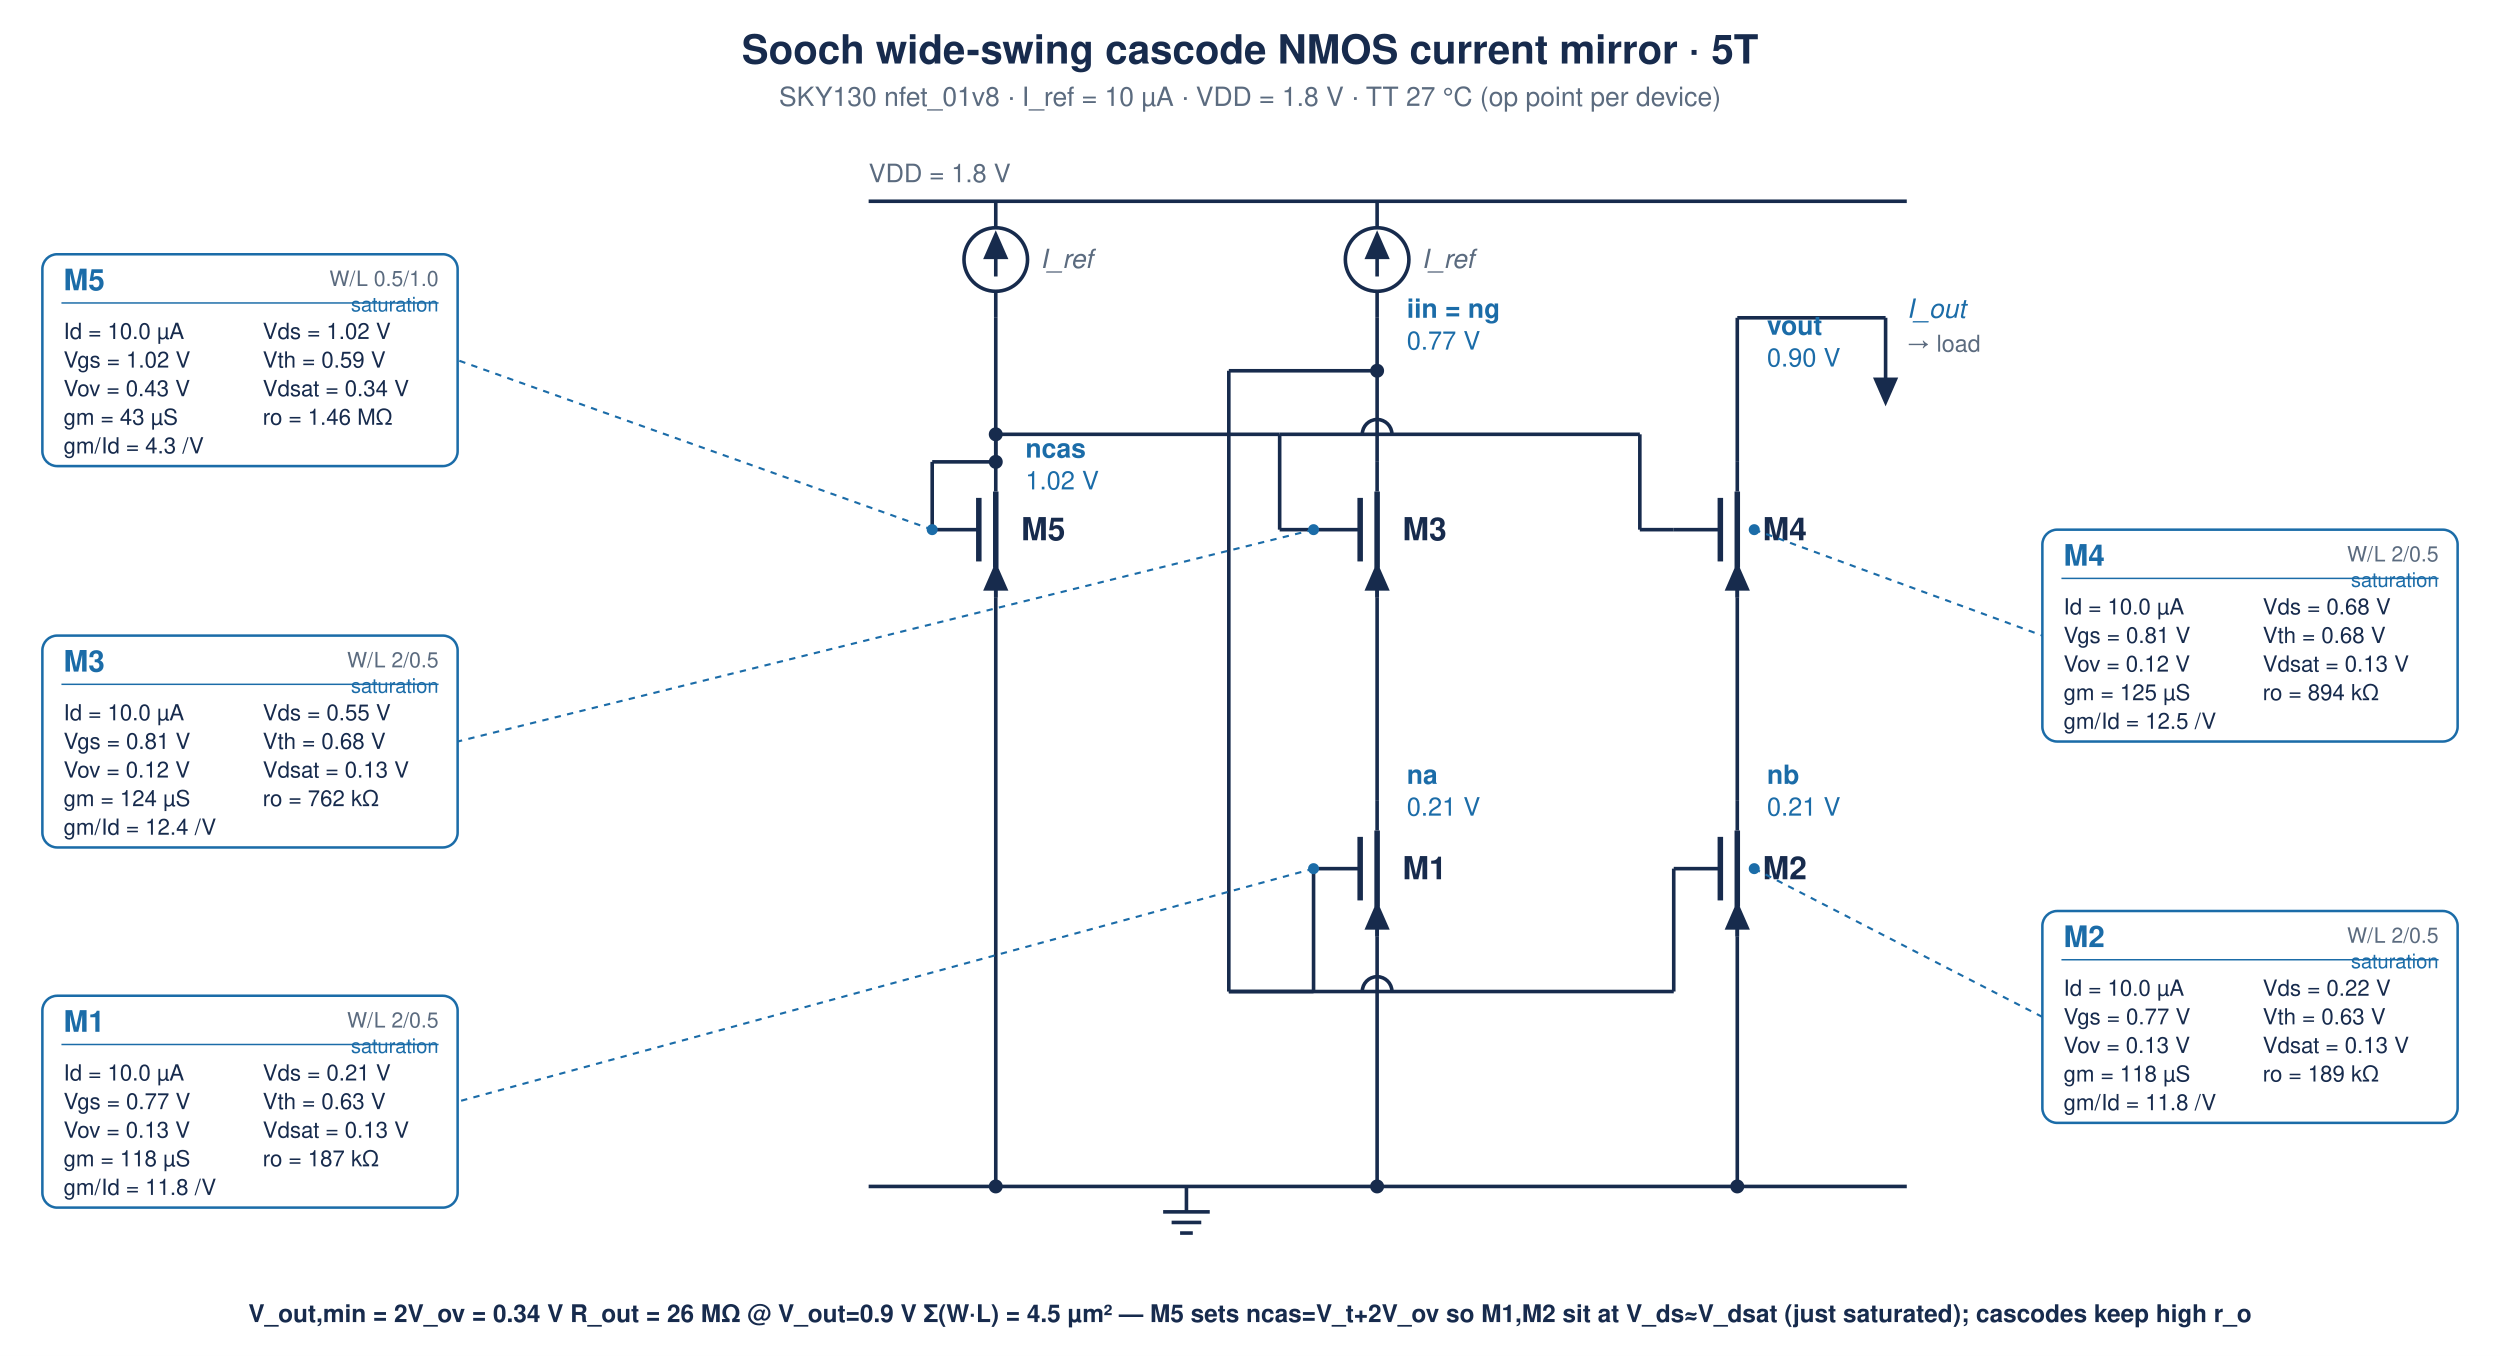
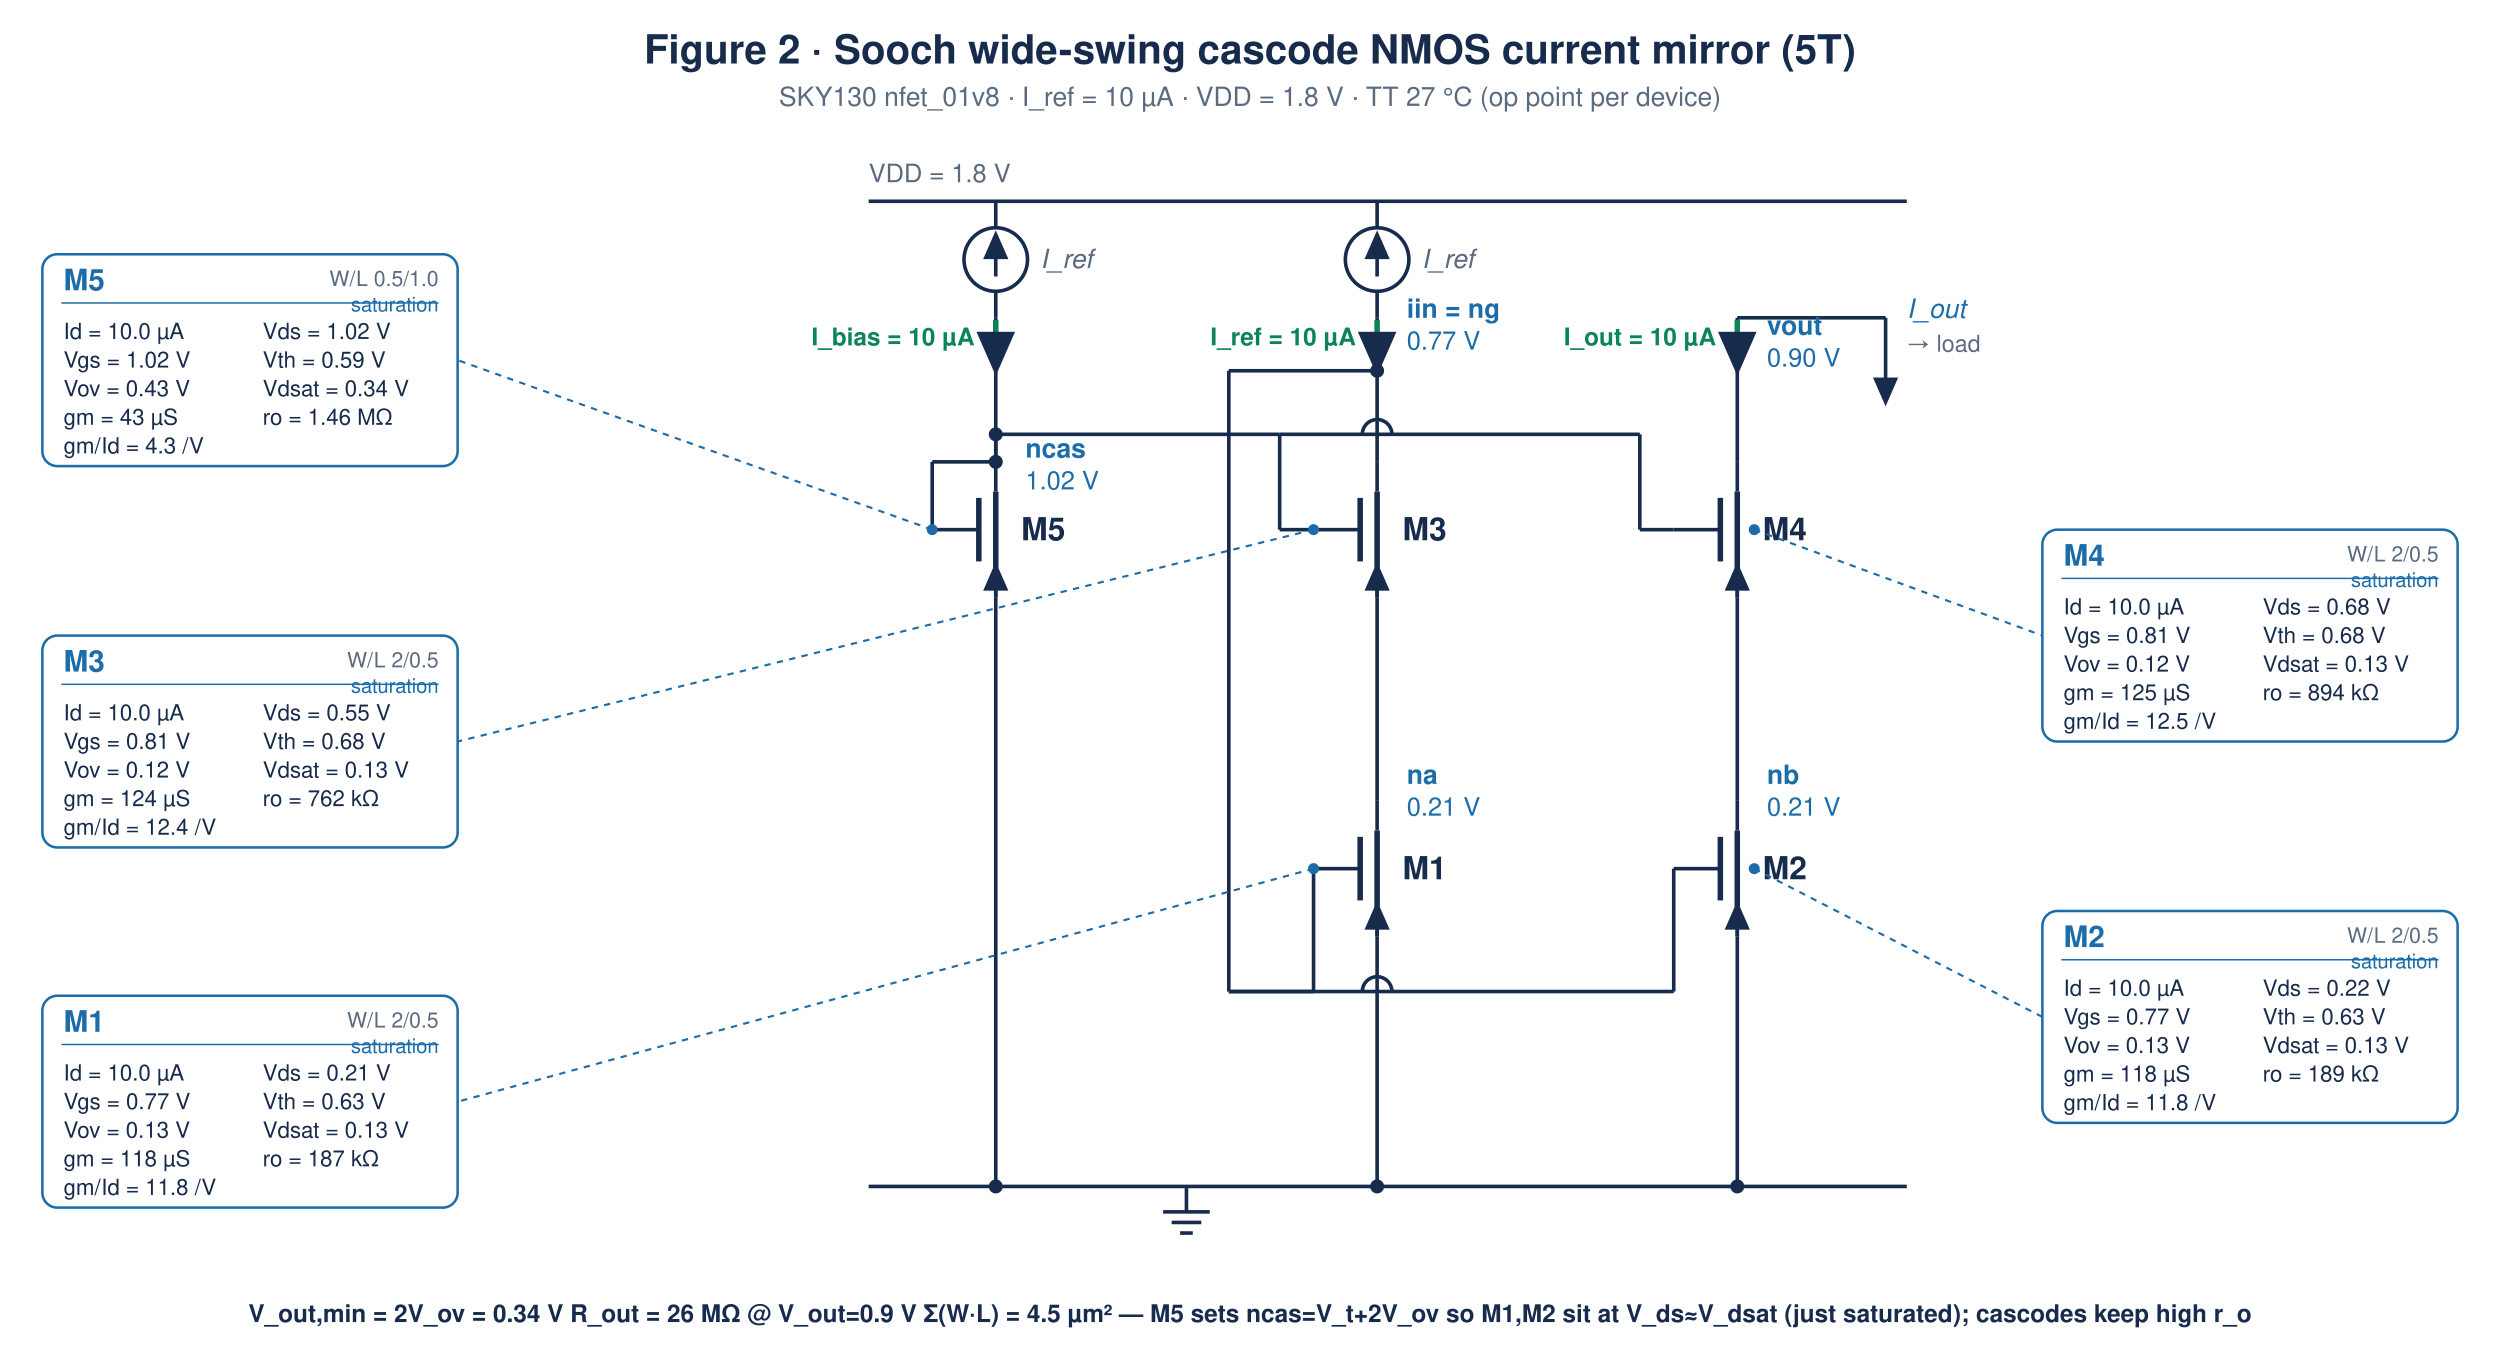
<svg xmlns="http://www.w3.org/2000/svg" viewBox="0 0 1180 640" font-family="Helvetica,Arial,sans-serif">
  <rect width="1180" height="640" fill="white" />
  <defs>
    <marker id="ah" markerWidth="9" markerHeight="9" refX="4" refY="4.5" orient="auto">
      <path d="M0,1 L8,4.5 L0,8 z" fill="#172B4D" />
    </marker>
  </defs>
-   <text x="590.0" y="30" font-size="19" font-weight="bold" fill="#172B4D" text-anchor="middle">Sooch wide-swing cascode NMOS current mirror  ·  5T</text>
+   <text x="590.0" y="30" font-size="19" font-weight="bold" fill="#172B4D" text-anchor="middle">Figure 2 · Sooch wide-swing cascode NMOS current mirror (5T)</text>
  <text x="590.0" y="50" font-size="12.5" fill="#5b6b7f" text-anchor="middle">SKY130 nfet_01v8  ·  I_ref = 10 µA  ·  VDD = 1.8 V  ·  TT 27 °C   (op point per device)</text>
  <line x1="410" y1="95" x2="900" y2="95" stroke="#172B4D" stroke-width="1.7" />
  <text x="410" y="86" font-size="12" fill="#5b6b7f" text-anchor="start" font-weight="normal">VDD = 1.8 V</text>
  <line x1="470" y1="95" x2="470" y2="107.5" stroke="#172B4D" stroke-width="1.7" />
  <circle cx="470" cy="122.5" r="15" fill="none" stroke="#172B4D" stroke-width="1.7" />
  <line x1="470" y1="130.5" x2="470" y2="115.5" stroke="#172B4D" stroke-width="1.7" marker-end="url(#ah)" />
  <line x1="470" y1="137.5" x2="470" y2="150" stroke="#172B4D" stroke-width="1.7" />
  <text x="491" y="126.5" font-size="12.5" fill="#5b6b7f" text-anchor="start" font-style="italic" font-weight="normal">I_ref</text>
  <line x1="650" y1="95" x2="650" y2="107.5" stroke="#172B4D" stroke-width="1.7" />
  <circle cx="650" cy="122.5" r="15" fill="none" stroke="#172B4D" stroke-width="1.7" />
  <line x1="650" y1="130.5" x2="650" y2="115.5" stroke="#172B4D" stroke-width="1.7" marker-end="url(#ah)" />
  <line x1="650" y1="137.5" x2="650" y2="150" stroke="#172B4D" stroke-width="1.7" />
  <text x="671" y="126.5" font-size="12.5" fill="#5b6b7f" text-anchor="start" font-style="italic" font-weight="normal">I_ref</text>
  <line x1="470" y1="218" x2="470" y2="232" stroke="#172B4D" stroke-width="1.7" />
  <line x1="470" y1="268" x2="470" y2="282" stroke="#172B4D" stroke-width="1.7" />
  <line x1="470" y1="232" x2="470" y2="268" stroke="#172B4D" stroke-width="2.6" />
  <line x1="462" y1="235" x2="462" y2="265" stroke="#172B4D" stroke-width="2.6" />
  <line x1="440" y1="250" x2="462" y2="250" stroke="#172B4D" stroke-width="1.7" />
  <line x1="470" y1="282" x2="469.99" y2="272" stroke="#172B4D" stroke-width="1.7" marker-end="url(#ah)" />
  <text x="482" y="255" font-size="15" fill="#172B4D" text-anchor="start" font-weight="bold">M5</text>
  <line x1="650" y1="218" x2="650" y2="232" stroke="#172B4D" stroke-width="1.7" />
  <line x1="650" y1="268" x2="650" y2="282" stroke="#172B4D" stroke-width="1.7" />
  <line x1="650" y1="232" x2="650" y2="268" stroke="#172B4D" stroke-width="2.6" />
  <line x1="642" y1="235" x2="642" y2="265" stroke="#172B4D" stroke-width="2.6" />
  <line x1="620" y1="250" x2="642" y2="250" stroke="#172B4D" stroke-width="1.7" />
  <line x1="650" y1="282" x2="649.99" y2="272" stroke="#172B4D" stroke-width="1.7" marker-end="url(#ah)" />
  <text x="662" y="255" font-size="15" fill="#172B4D" text-anchor="start" font-weight="bold">M3</text>
  <line x1="650" y1="378" x2="650" y2="392" stroke="#172B4D" stroke-width="1.7" />
  <line x1="650" y1="428" x2="650" y2="442" stroke="#172B4D" stroke-width="1.7" />
  <line x1="650" y1="392" x2="650" y2="428" stroke="#172B4D" stroke-width="2.6" />
  <line x1="642" y1="395" x2="642" y2="425" stroke="#172B4D" stroke-width="2.6" />
  <line x1="620" y1="410" x2="642" y2="410" stroke="#172B4D" stroke-width="1.7" />
  <line x1="650" y1="442" x2="649.99" y2="432" stroke="#172B4D" stroke-width="1.7" marker-end="url(#ah)" />
  <text x="662" y="415" font-size="15" fill="#172B4D" text-anchor="start" font-weight="bold">M1</text>
  <line x1="820" y1="218" x2="820" y2="232" stroke="#172B4D" stroke-width="1.7" />
  <line x1="820" y1="268" x2="820" y2="282" stroke="#172B4D" stroke-width="1.7" />
  <line x1="820" y1="232" x2="820" y2="268" stroke="#172B4D" stroke-width="2.6" />
  <line x1="812" y1="235" x2="812" y2="265" stroke="#172B4D" stroke-width="2.6" />
  <line x1="790" y1="250" x2="812" y2="250" stroke="#172B4D" stroke-width="1.7" />
  <line x1="820" y1="282" x2="819.99" y2="272" stroke="#172B4D" stroke-width="1.7" marker-end="url(#ah)" />
  <text x="832" y="255" font-size="15" fill="#172B4D" text-anchor="start" font-weight="bold">M4</text>
  <line x1="820" y1="378" x2="820" y2="392" stroke="#172B4D" stroke-width="1.7" />
  <line x1="820" y1="428" x2="820" y2="442" stroke="#172B4D" stroke-width="1.7" />
  <line x1="820" y1="392" x2="820" y2="428" stroke="#172B4D" stroke-width="2.6" />
  <line x1="812" y1="395" x2="812" y2="425" stroke="#172B4D" stroke-width="2.6" />
  <line x1="790" y1="410" x2="812" y2="410" stroke="#172B4D" stroke-width="1.7" />
  <line x1="820" y1="442" x2="819.99" y2="432" stroke="#172B4D" stroke-width="1.7" marker-end="url(#ah)" />
  <text x="832" y="415" font-size="15" fill="#172B4D" text-anchor="start" font-weight="bold">M2</text>
  <line x1="470" y1="150" x2="470" y2="218" stroke="#172B4D" stroke-width="1.7" />
  <line x1="470" y1="282" x2="470" y2="560" stroke="#172B4D" stroke-width="1.7" />
  <line x1="440" y1="250" x2="440" y2="218" stroke="#172B4D" stroke-width="1.7" />
  <line x1="440" y1="218" x2="470" y2="218" stroke="#172B4D" stroke-width="1.7" />
  <circle cx="470" cy="218" r="3.3" fill="#172B4D" />
  <line x1="650" y1="150" x2="650" y2="218" stroke="#172B4D" stroke-width="1.7" />
  <line x1="650" y1="282" x2="650" y2="378" stroke="#172B4D" stroke-width="1.7" />
  <line x1="650" y1="442" x2="650" y2="560" stroke="#172B4D" stroke-width="1.7" />
  <line x1="820" y1="150" x2="820" y2="218" stroke="#172B4D" stroke-width="1.7" />
  <line x1="820" y1="150" x2="890" y2="150" stroke="#172B4D" stroke-width="1.7" />
  <line x1="890" y1="150" x2="890" y2="185" stroke="#172B4D" stroke-width="1.7" marker-end="url(#ah)" />
  <text x="900" y="150" font-size="12.5" fill="#1B6CA8" text-anchor="start" font-style="italic" font-weight="normal">I_out</text>
  <text x="900" y="166" font-size="11" fill="#5b6b7f" text-anchor="start" font-weight="normal">→ load</text>
  <line x1="820" y1="282" x2="820" y2="378" stroke="#172B4D" stroke-width="1.7" />
  <line x1="820" y1="442" x2="820" y2="560" stroke="#172B4D" stroke-width="1.7" />
+   <line x1="470" y1="151" x2="470" y2="167" stroke="#0B8457" stroke-width="2.6" marker-end="url(#ah)" />
+   <text x="460" y="163" font-size="11.5" fill="#0B8457" text-anchor="end" font-weight="bold">I_bias = 10 µA</text>
+   <line x1="650" y1="151" x2="650" y2="167" stroke="#0B8457" stroke-width="2.6" marker-end="url(#ah)" />
+   <text x="640" y="163" font-size="11.5" fill="#0B8457" text-anchor="end" font-weight="bold">I_ref = 10 µA</text>
+   <line x1="820" y1="151" x2="820" y2="167" stroke="#0B8457" stroke-width="2.6" marker-end="url(#ah)" />
+   <text x="810" y="163" font-size="11.5" fill="#0B8457" text-anchor="end" font-weight="bold">I_out = 10 µA</text>
  <line x1="470" y1="218" x2="470" y2="205" stroke="#172B4D" stroke-width="1.7" />
  <circle cx="470" cy="205" r="3.3" fill="#172B4D" />
  <line x1="470" y1="205" x2="604" y2="205" stroke="#172B4D" stroke-width="1.7" />
  <line x1="604" y1="205" x2="604" y2="250" stroke="#172B4D" stroke-width="1.7" />
  <line x1="604" y1="250" x2="620" y2="250" stroke="#172B4D" stroke-width="1.7" />
  <line x1="604" y1="205" x2="774" y2="205" stroke="#172B4D" stroke-width="1.7" />
  <path d="M643,205 A7,7 0 0 1 657,205" fill="none" stroke="#172B4D" stroke-width="1.7" />
  <line x1="774" y1="205" x2="774" y2="250" stroke="#172B4D" stroke-width="1.7" />
  <line x1="774" y1="250" x2="790" y2="250" stroke="#172B4D" stroke-width="1.7" />
  <line x1="650" y1="175" x2="580" y2="175" stroke="#172B4D" stroke-width="1.7" />
  <circle cx="650" cy="175" r="3.3" fill="#172B4D" />
  <line x1="580" y1="175" x2="580" y2="468" stroke="#172B4D" stroke-width="1.7" />
  <line x1="580" y1="468" x2="790" y2="468" stroke="#172B4D" stroke-width="1.7" />
  <path d="M643,468 A7,7 0 0 1 657,468" fill="none" stroke="#172B4D" stroke-width="1.7" />
  <line x1="580" y1="468" x2="620" y2="468" stroke="#172B4D" stroke-width="1.7" />
  <line x1="620" y1="468" x2="620" y2="410" stroke="#172B4D" stroke-width="1.7" />
  <line x1="790" y1="468" x2="790" y2="410" stroke="#172B4D" stroke-width="1.7" />
  <line x1="410" y1="560" x2="900" y2="560" stroke="#172B4D" stroke-width="1.7" />
  <circle cx="470" cy="560" r="3.3" fill="#172B4D" />
  <circle cx="650" cy="560" r="3.3" fill="#172B4D" />
  <circle cx="820" cy="560" r="3.3" fill="#172B4D" />
  <line x1="560" y1="560" x2="560" y2="572" stroke="#172B4D" stroke-width="1.7" />
  <line x1="549" y1="572" x2="571" y2="572" stroke="#172B4D" stroke-width="1.7" />
  <line x1="553" y1="577" x2="567" y2="577" stroke="#172B4D" stroke-width="1.7" />
  <line x1="557" y1="582" x2="563" y2="582" stroke="#172B4D" stroke-width="1.7" />
  <text x="484" y="216" font-size="12.5" fill="#1B6CA8" text-anchor="start" font-weight="bold">ncas</text>
  <text x="484" y="231" font-size="12" fill="#1B6CA8" text-anchor="start" font-weight="normal">1.02 V</text>
  <text x="664" y="150" font-size="12.5" fill="#1B6CA8" text-anchor="start" font-weight="bold">iin = ng</text>
  <text x="664" y="165" font-size="12" fill="#1B6CA8" text-anchor="start" font-weight="normal">0.77 V</text>
  <text x="664" y="370" font-size="12.5" fill="#1B6CA8" text-anchor="start" font-weight="bold">na</text>
  <text x="664" y="385" font-size="12" fill="#1B6CA8" text-anchor="start" font-weight="normal">0.21 V</text>
  <text x="834" y="370" font-size="12.5" fill="#1B6CA8" text-anchor="start" font-weight="bold">nb</text>
  <text x="834" y="385" font-size="12" fill="#1B6CA8" text-anchor="start" font-weight="normal">0.21 V</text>
  <text x="834" y="158" font-size="12.5" fill="#1B6CA8" text-anchor="start" font-weight="bold">vout</text>
  <text x="834" y="173" font-size="12" fill="#1B6CA8" text-anchor="start" font-weight="normal">0.90 V</text>
  <line x1="440" y1="250" x2="216" y2="170.0" stroke="#1B6CA8" stroke-width="1.0" stroke-dasharray="3,3" />
  <circle cx="440" cy="250" r="2.6" fill="#1B6CA8" />
  <rect x="20" y="120" width="196" height="100" rx="7" fill="#ffffff" stroke="#1B6CA8" stroke-width="1.2" />
  <text x="30" y="137" font-size="14" fill="#1B6CA8" text-anchor="start" font-weight="bold">M5</text>
  <text x="207" y="135" font-size="10" fill="#5b6b7f" text-anchor="end" font-weight="normal">W/L 0.5/1.0</text>
  <text x="207" y="147" font-size="9.5" fill="#1B6CA8" text-anchor="end" font-weight="normal">saturation</text>
  <line x1="29" y1="143" x2="207" y2="143" stroke="#1B6CA8" stroke-width="0.7" />
  <text x="30" y="160" font-size="10.5" fill="#172B4D" text-anchor="start" font-weight="normal">Id = 10.0 µA</text>
  <text x="124" y="160" font-size="10.5" fill="#172B4D" text-anchor="start" font-weight="normal">Vds = 1.02 V</text>
  <text x="30" y="173.5" font-size="10.5" fill="#172B4D" text-anchor="start" font-weight="normal">Vgs = 1.02 V</text>
  <text x="124" y="173.5" font-size="10.5" fill="#172B4D" text-anchor="start" font-weight="normal">Vth = 0.59 V</text>
  <text x="30" y="187.0" font-size="10.5" fill="#172B4D" text-anchor="start" font-weight="normal">Vov = 0.43 V</text>
  <text x="124" y="187.0" font-size="10.5" fill="#172B4D" text-anchor="start" font-weight="normal">Vdsat = 0.34 V</text>
  <text x="30" y="200.5" font-size="10.5" fill="#172B4D" text-anchor="start" font-weight="normal">gm = 43 µS</text>
  <text x="124" y="200.5" font-size="10.5" fill="#172B4D" text-anchor="start" font-weight="normal">ro = 1.46 MΩ</text>
  <text x="30" y="214.0" font-size="10.5" fill="#172B4D" text-anchor="start" font-weight="normal">gm/Id = 4.3 /V</text>
  <line x1="620" y1="250" x2="216" y2="350.0" stroke="#1B6CA8" stroke-width="1.0" stroke-dasharray="3,3" />
  <circle cx="620" cy="250" r="2.6" fill="#1B6CA8" />
  <rect x="20" y="300" width="196" height="100" rx="7" fill="#ffffff" stroke="#1B6CA8" stroke-width="1.2" />
  <text x="30" y="317" font-size="14" fill="#1B6CA8" text-anchor="start" font-weight="bold">M3</text>
  <text x="207" y="315" font-size="10" fill="#5b6b7f" text-anchor="end" font-weight="normal">W/L 2/0.5</text>
  <text x="207" y="327" font-size="9.5" fill="#1B6CA8" text-anchor="end" font-weight="normal">saturation</text>
  <line x1="29" y1="323" x2="207" y2="323" stroke="#1B6CA8" stroke-width="0.7" />
  <text x="30" y="340" font-size="10.5" fill="#172B4D" text-anchor="start" font-weight="normal">Id = 10.0 µA</text>
  <text x="124" y="340" font-size="10.5" fill="#172B4D" text-anchor="start" font-weight="normal">Vds = 0.55 V</text>
  <text x="30" y="353.5" font-size="10.5" fill="#172B4D" text-anchor="start" font-weight="normal">Vgs = 0.81 V</text>
  <text x="124" y="353.5" font-size="10.5" fill="#172B4D" text-anchor="start" font-weight="normal">Vth = 0.68 V</text>
  <text x="30" y="367.0" font-size="10.5" fill="#172B4D" text-anchor="start" font-weight="normal">Vov = 0.12 V</text>
  <text x="124" y="367.0" font-size="10.5" fill="#172B4D" text-anchor="start" font-weight="normal">Vdsat = 0.13 V</text>
  <text x="30" y="380.5" font-size="10.5" fill="#172B4D" text-anchor="start" font-weight="normal">gm = 124 µS</text>
  <text x="124" y="380.5" font-size="10.5" fill="#172B4D" text-anchor="start" font-weight="normal">ro = 762 kΩ</text>
  <text x="30" y="394.0" font-size="10.5" fill="#172B4D" text-anchor="start" font-weight="normal">gm/Id = 12.4 /V</text>
  <line x1="620" y1="410" x2="216" y2="520.0" stroke="#1B6CA8" stroke-width="1.0" stroke-dasharray="3,3" />
  <circle cx="620" cy="410" r="2.6" fill="#1B6CA8" />
  <rect x="20" y="470" width="196" height="100" rx="7" fill="#ffffff" stroke="#1B6CA8" stroke-width="1.2" />
  <text x="30" y="487" font-size="14" fill="#1B6CA8" text-anchor="start" font-weight="bold">M1</text>
  <text x="207" y="485" font-size="10" fill="#5b6b7f" text-anchor="end" font-weight="normal">W/L 2/0.5</text>
  <text x="207" y="497" font-size="9.5" fill="#1B6CA8" text-anchor="end" font-weight="normal">saturation</text>
  <line x1="29" y1="493" x2="207" y2="493" stroke="#1B6CA8" stroke-width="0.7" />
  <text x="30" y="510" font-size="10.5" fill="#172B4D" text-anchor="start" font-weight="normal">Id = 10.0 µA</text>
  <text x="124" y="510" font-size="10.5" fill="#172B4D" text-anchor="start" font-weight="normal">Vds = 0.21 V</text>
  <text x="30" y="523.5" font-size="10.5" fill="#172B4D" text-anchor="start" font-weight="normal">Vgs = 0.77 V</text>
  <text x="124" y="523.5" font-size="10.5" fill="#172B4D" text-anchor="start" font-weight="normal">Vth = 0.63 V</text>
  <text x="30" y="537.0" font-size="10.5" fill="#172B4D" text-anchor="start" font-weight="normal">Vov = 0.13 V</text>
  <text x="124" y="537.0" font-size="10.5" fill="#172B4D" text-anchor="start" font-weight="normal">Vdsat = 0.13 V</text>
  <text x="30" y="550.5" font-size="10.5" fill="#172B4D" text-anchor="start" font-weight="normal">gm = 118 µS</text>
  <text x="124" y="550.5" font-size="10.5" fill="#172B4D" text-anchor="start" font-weight="normal">ro = 187 kΩ</text>
  <text x="30" y="564.0" font-size="10.5" fill="#172B4D" text-anchor="start" font-weight="normal">gm/Id = 11.8 /V</text>
  <line x1="828" y1="250" x2="964" y2="300.0" stroke="#1B6CA8" stroke-width="1.0" stroke-dasharray="3,3" />
  <circle cx="828" cy="250" r="2.6" fill="#1B6CA8" />
  <rect x="964" y="250" width="196" height="100" rx="7" fill="#ffffff" stroke="#1B6CA8" stroke-width="1.2" />
  <text x="974" y="267" font-size="14" fill="#1B6CA8" text-anchor="start" font-weight="bold">M4</text>
  <text x="1151" y="265" font-size="10" fill="#5b6b7f" text-anchor="end" font-weight="normal">W/L 2/0.5</text>
  <text x="1151" y="277" font-size="9.5" fill="#1B6CA8" text-anchor="end" font-weight="normal">saturation</text>
  <line x1="973" y1="273" x2="1151" y2="273" stroke="#1B6CA8" stroke-width="0.7" />
  <text x="974" y="290" font-size="10.5" fill="#172B4D" text-anchor="start" font-weight="normal">Id = 10.0 µA</text>
  <text x="1068" y="290" font-size="10.5" fill="#172B4D" text-anchor="start" font-weight="normal">Vds = 0.68 V</text>
  <text x="974" y="303.5" font-size="10.5" fill="#172B4D" text-anchor="start" font-weight="normal">Vgs = 0.81 V</text>
  <text x="1068" y="303.5" font-size="10.5" fill="#172B4D" text-anchor="start" font-weight="normal">Vth = 0.68 V</text>
  <text x="974" y="317.0" font-size="10.5" fill="#172B4D" text-anchor="start" font-weight="normal">Vov = 0.12 V</text>
  <text x="1068" y="317.0" font-size="10.5" fill="#172B4D" text-anchor="start" font-weight="normal">Vdsat = 0.13 V</text>
  <text x="974" y="330.5" font-size="10.5" fill="#172B4D" text-anchor="start" font-weight="normal">gm = 125 µS</text>
  <text x="1068" y="330.5" font-size="10.5" fill="#172B4D" text-anchor="start" font-weight="normal">ro = 894 kΩ</text>
  <text x="974" y="344.0" font-size="10.5" fill="#172B4D" text-anchor="start" font-weight="normal">gm/Id = 12.5 /V</text>
  <line x1="828" y1="410" x2="964" y2="480.0" stroke="#1B6CA8" stroke-width="1.0" stroke-dasharray="3,3" />
  <circle cx="828" cy="410" r="2.6" fill="#1B6CA8" />
  <rect x="964" y="430" width="196" height="100" rx="7" fill="#ffffff" stroke="#1B6CA8" stroke-width="1.2" />
  <text x="974" y="447" font-size="14" fill="#1B6CA8" text-anchor="start" font-weight="bold">M2</text>
  <text x="1151" y="445" font-size="10" fill="#5b6b7f" text-anchor="end" font-weight="normal">W/L 2/0.5</text>
  <text x="1151" y="457" font-size="9.5" fill="#1B6CA8" text-anchor="end" font-weight="normal">saturation</text>
  <line x1="973" y1="453" x2="1151" y2="453" stroke="#1B6CA8" stroke-width="0.7" />
  <text x="974" y="470" font-size="10.5" fill="#172B4D" text-anchor="start" font-weight="normal">Id = 10.0 µA</text>
  <text x="1068" y="470" font-size="10.5" fill="#172B4D" text-anchor="start" font-weight="normal">Vds = 0.22 V</text>
  <text x="974" y="483.5" font-size="10.5" fill="#172B4D" text-anchor="start" font-weight="normal">Vgs = 0.77 V</text>
  <text x="1068" y="483.5" font-size="10.5" fill="#172B4D" text-anchor="start" font-weight="normal">Vth = 0.63 V</text>
  <text x="974" y="497.0" font-size="10.5" fill="#172B4D" text-anchor="start" font-weight="normal">Vov = 0.13 V</text>
  <text x="1068" y="497.0" font-size="10.5" fill="#172B4D" text-anchor="start" font-weight="normal">Vdsat = 0.13 V</text>
  <text x="974" y="510.5" font-size="10.5" fill="#172B4D" text-anchor="start" font-weight="normal">gm = 118 µS</text>
  <text x="1068" y="510.5" font-size="10.5" fill="#172B4D" text-anchor="start" font-weight="normal">ro = 189 kΩ</text>
  <text x="974" y="524.0" font-size="10.5" fill="#172B4D" text-anchor="start" font-weight="normal">gm/Id = 11.8 /V</text>
  <text x="590.0" y="624" font-size="11.5" fill="#172B4D" text-anchor="middle" font-weight="bold">V_out,min = 2V_ov = 0.34 V      R_out = 26 MΩ @ V_out=0.9 V      Σ(W·L) = 4.5 µm²   —   M5 sets ncas=V_t+2V_ov so M1,M2 sit at V_ds≈V_dsat (just saturated); cascodes keep high r_o</text>
</svg>
